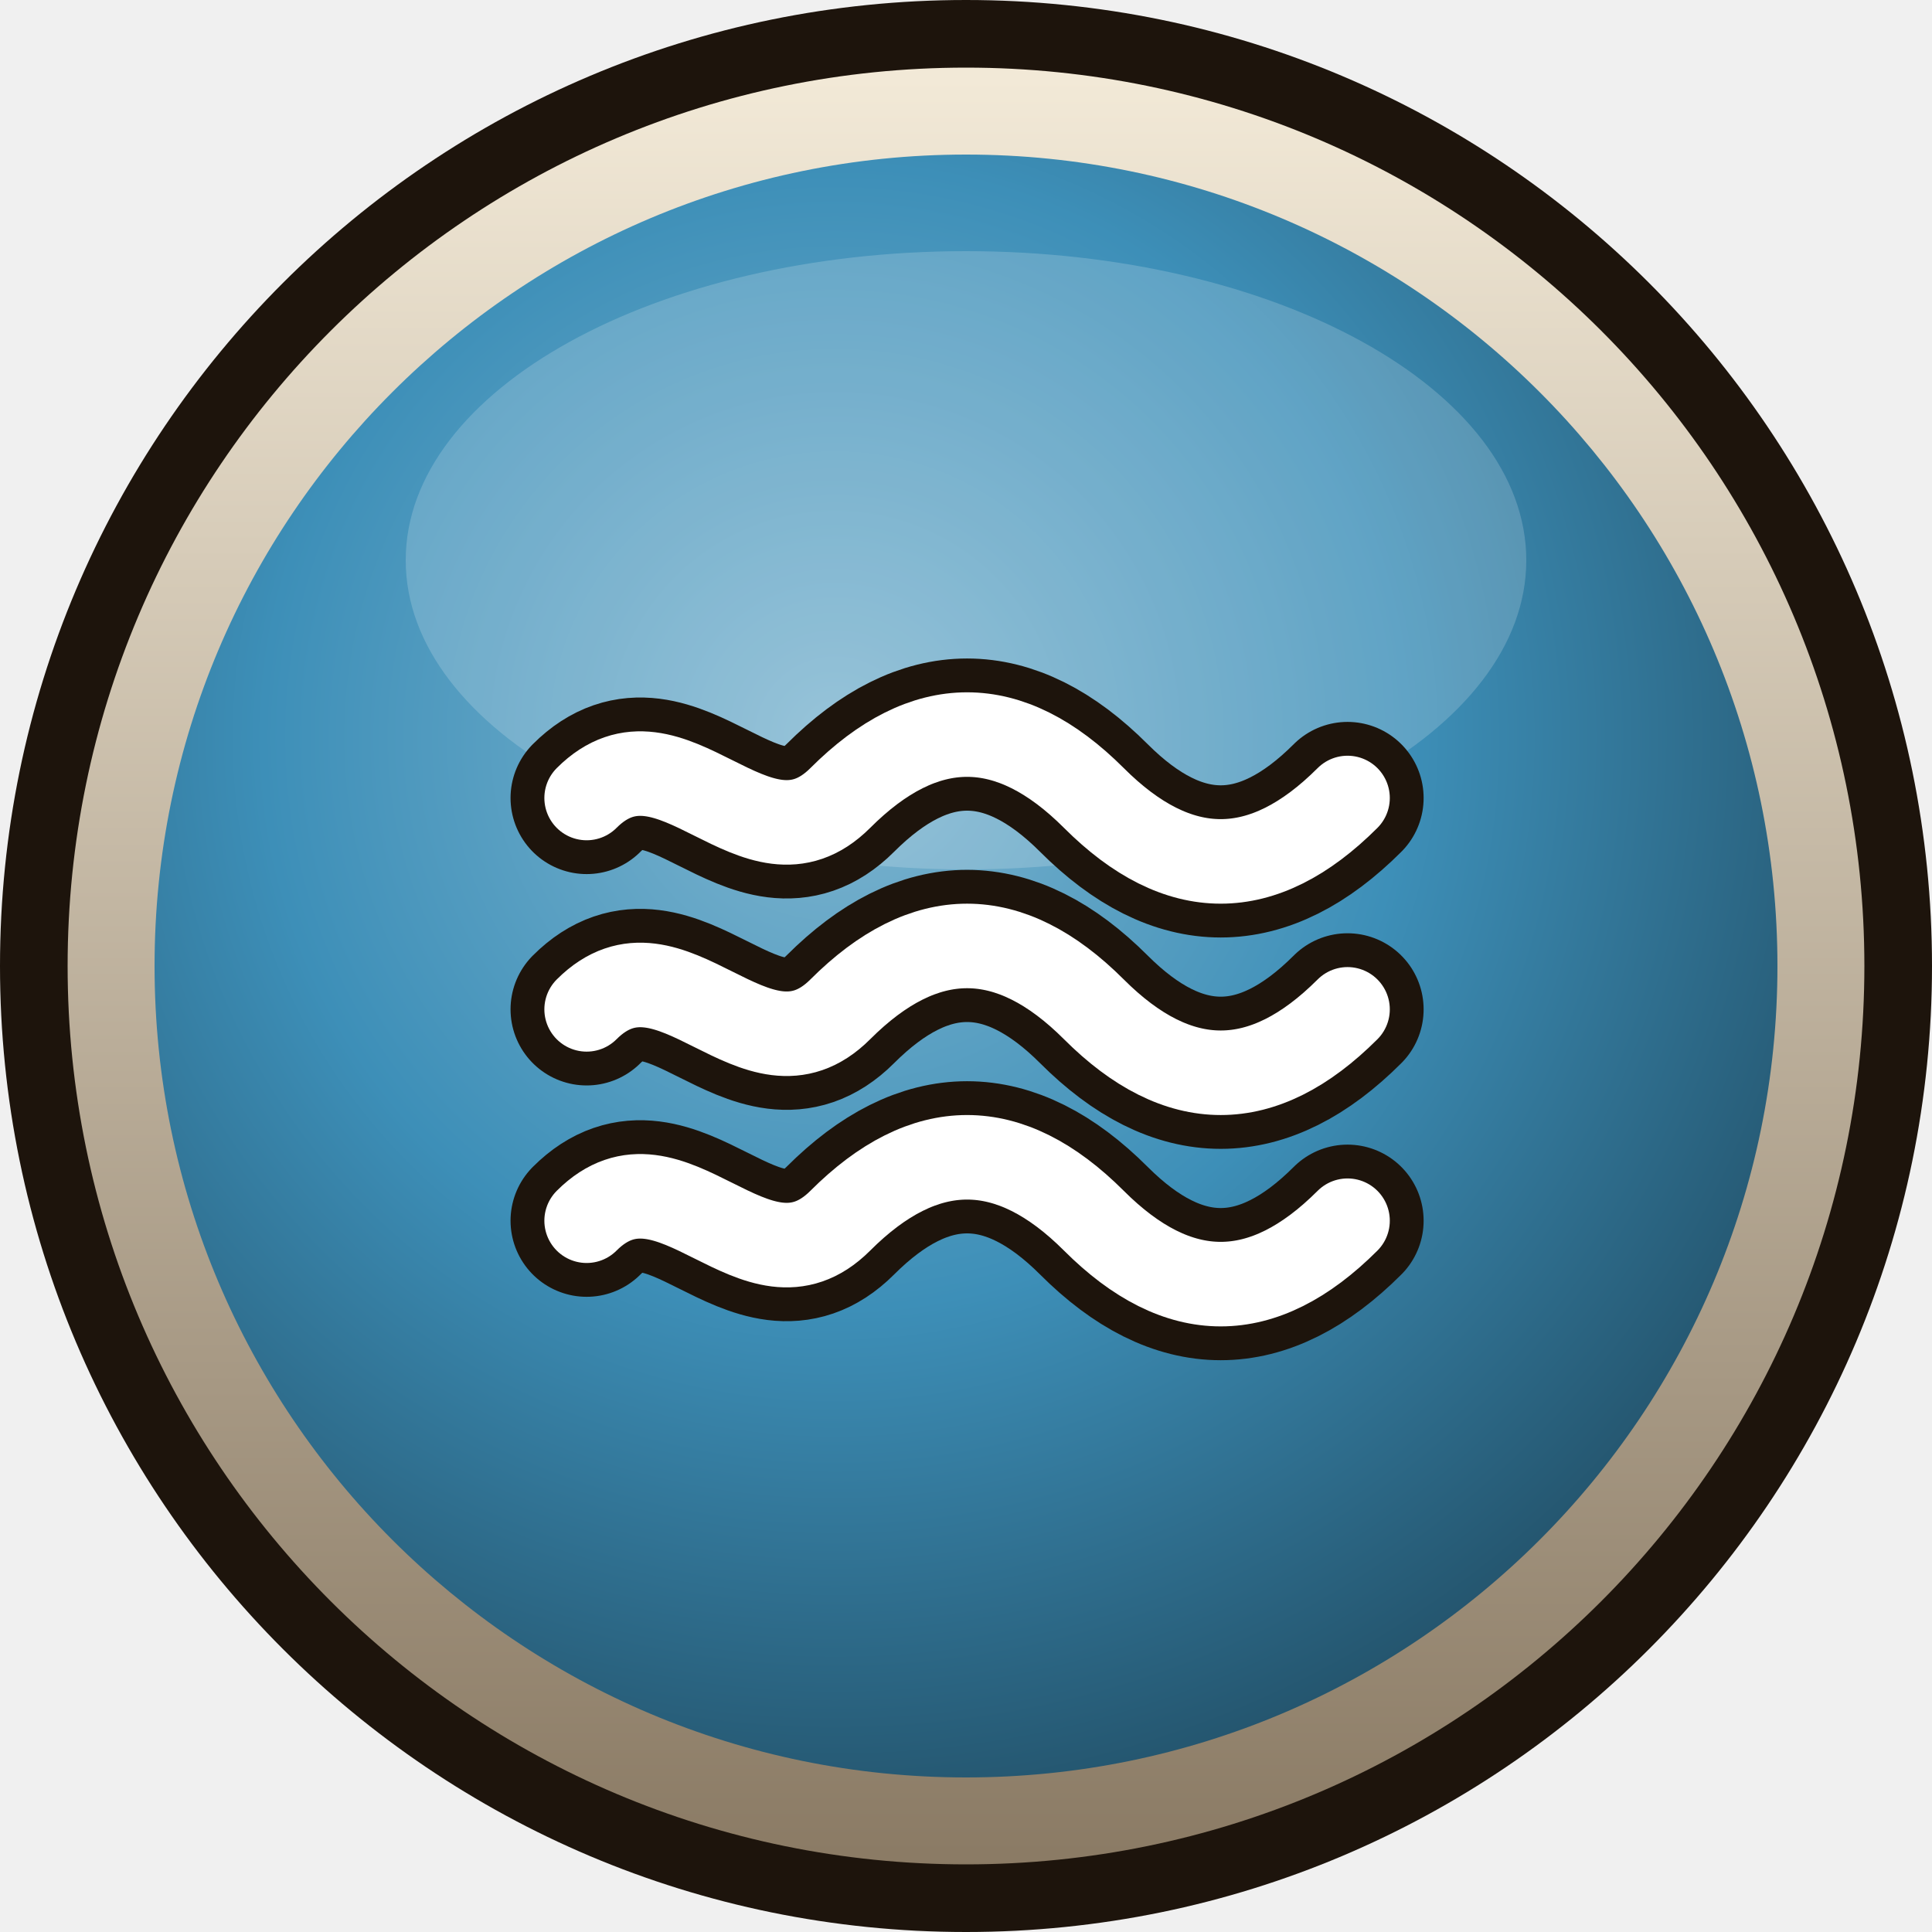
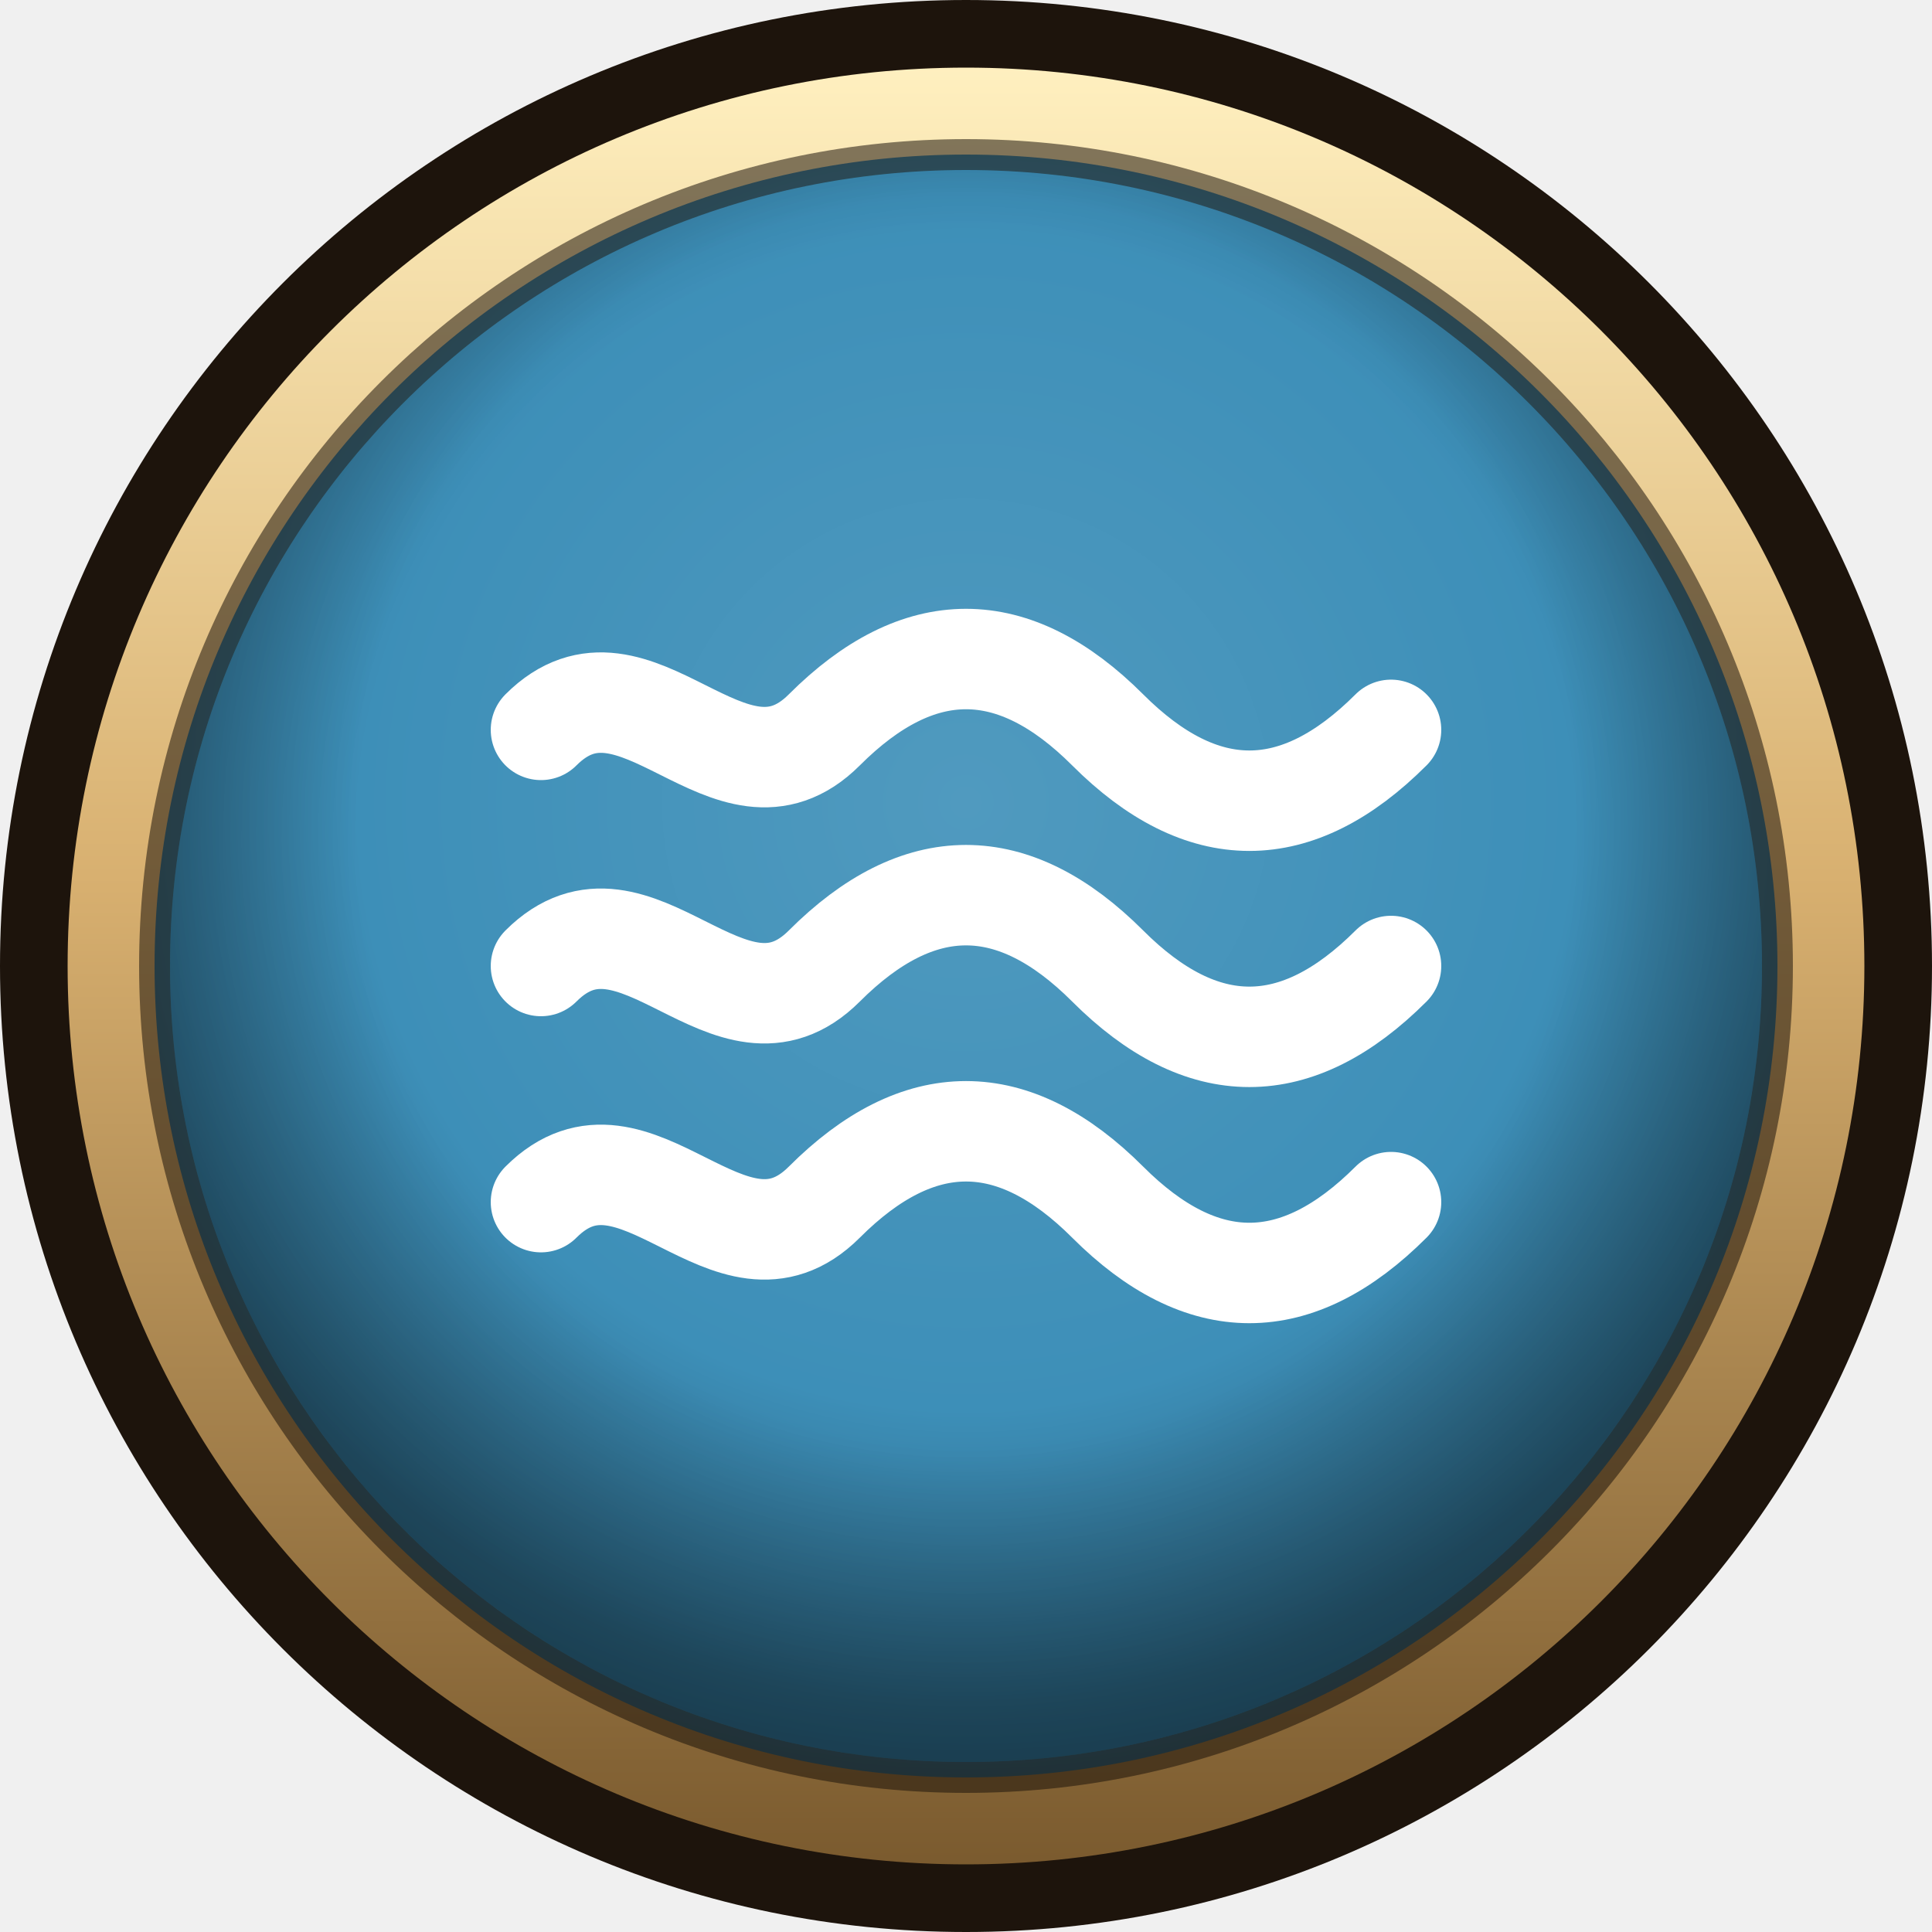
<svg xmlns="http://www.w3.org/2000/svg" viewBox="0 0 100 100" width="100" height="100">
  <defs>
-     <linearGradient id="p0" x1="0" y1="0" x2="0" y2="1">
-       <stop offset="0.00" stop-color="#f3ead8" />
-       <stop offset="1.00" stop-color="#8a7a64" />
+     <radialGradient id="tagface-power" cx=".5" cy=".4" r=".62">
+       <stop offset="0" stop-color="#509abf" />
+       <stop offset=".6" stop-color="#3d8fb8" />
+       <stop offset="1" stop-color="#214e65" />
+     </radialGradient>
+     <linearGradient id="tagrim" x1="0" y1="0" x2="0" y2="1">
+       <stop offset="0" stop-color="#fff0c0" />
+       <stop offset=".45" stop-color="#d8b070" />
+       <stop offset="1" stop-color="#7a5a2e" />
    </linearGradient>
-     <radialGradient id="p1" cx="42%" cy="36%" r="70%">
-       <stop offset="0.00" stop-color="#80b6d0" />
-       <stop offset="0.50" stop-color="#3d8fb8" />
-       <stop offset="1.00" stop-color="#214e65" />
+     <radialGradient id="taginner" cx=".5" cy=".42" r=".55">
+       <stop offset=".7" stop-color="#000" stop-opacity="0" />
+       <stop offset="1" stop-color="#000" stop-opacity=".28" />
    </radialGradient>
  </defs>
  <circle cx="50.0" cy="50.0" r="50.0" fill="#1d140c" />
-   <circle cx="50.0" cy="50.0" r="46.5" fill="url(#p0)" />
-   <circle cx="50.0" cy="50.0" r="42.0" fill="url(#p1)" />
-   <ellipse cx="50.0" cy="29.0" rx="29" ry="16.0" fill="#ffffff" opacity=".18" />
-   <g transform="translate(23.8,23.8) scale(2.188)" fill="none" stroke="#1d140c" stroke-width="3.6" stroke-linecap="round" stroke-linejoin="round" opacity="1">
-     <path d="M3 8c2-2 4 2 6 0s4-2 6 0 4 2 6 0M3 13c2-2 4 2 6 0s4-2 6 0 4 2 6 0M3 18c2-2 4 2 6 0s4-2 6 0 4 2 6 0" />
-   </g>
-   <g transform="translate(23.8,23.8) scale(2.188)" fill="none" stroke="#ffffff" stroke-width="2" stroke-linecap="round" stroke-linejoin="round" opacity="1">
+   <circle cx="50.0" cy="50.0" r="46.5" fill="url(#tagrim)" />
+   <circle cx="50.0" cy="50.0" r="42.0" fill="url(#tagface-power)" stroke="#1d140c" stroke-opacity=".55" stroke-width="1.60" />
+   <circle cx="50.0" cy="50.0" r="41.2" fill="url(#taginner)" />
+   <g transform="translate(50.00 50.00) scale(2.4444) translate(-12.000 -13.000)" fill="none" stroke="#ffffff" stroke-width="2.127" stroke-linecap="round" stroke-linejoin="round">
    <path d="M3 8c2-2 4 2 6 0s4-2 6 0 4 2 6 0M3 13c2-2 4 2 6 0s4-2 6 0 4 2 6 0M3 18c2-2 4 2 6 0s4-2 6 0 4 2 6 0" />
  </g>
</svg>
